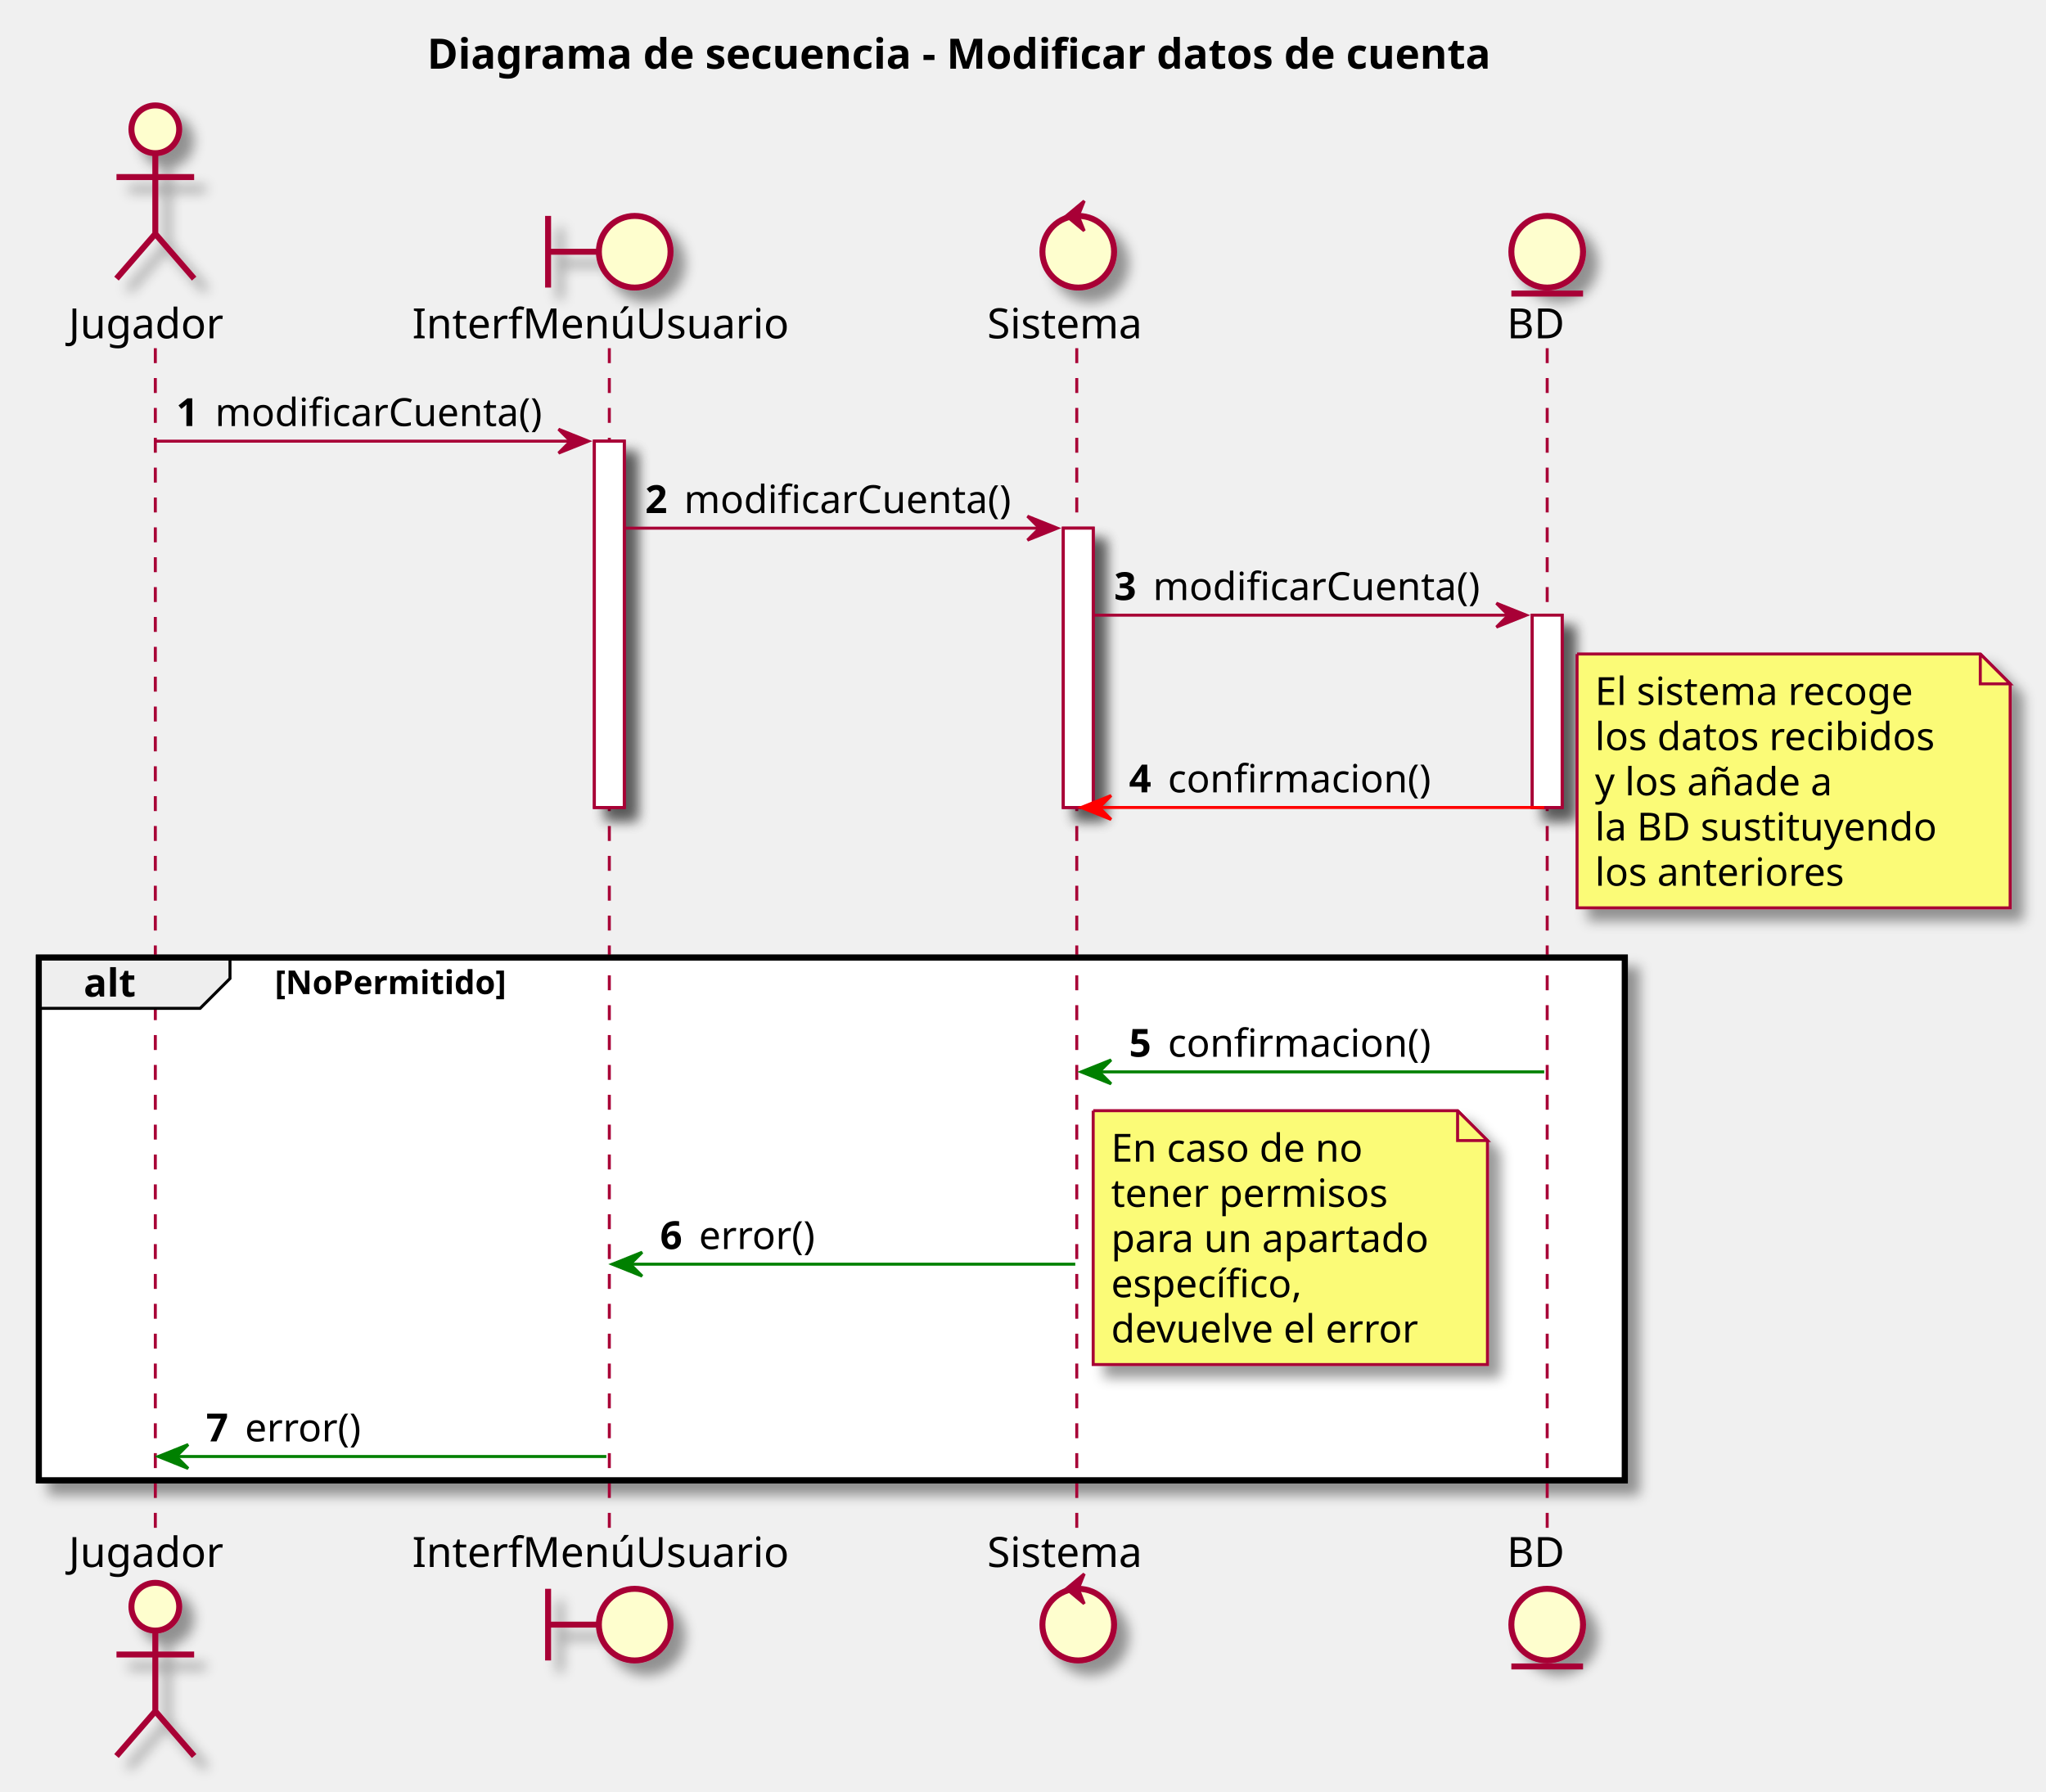
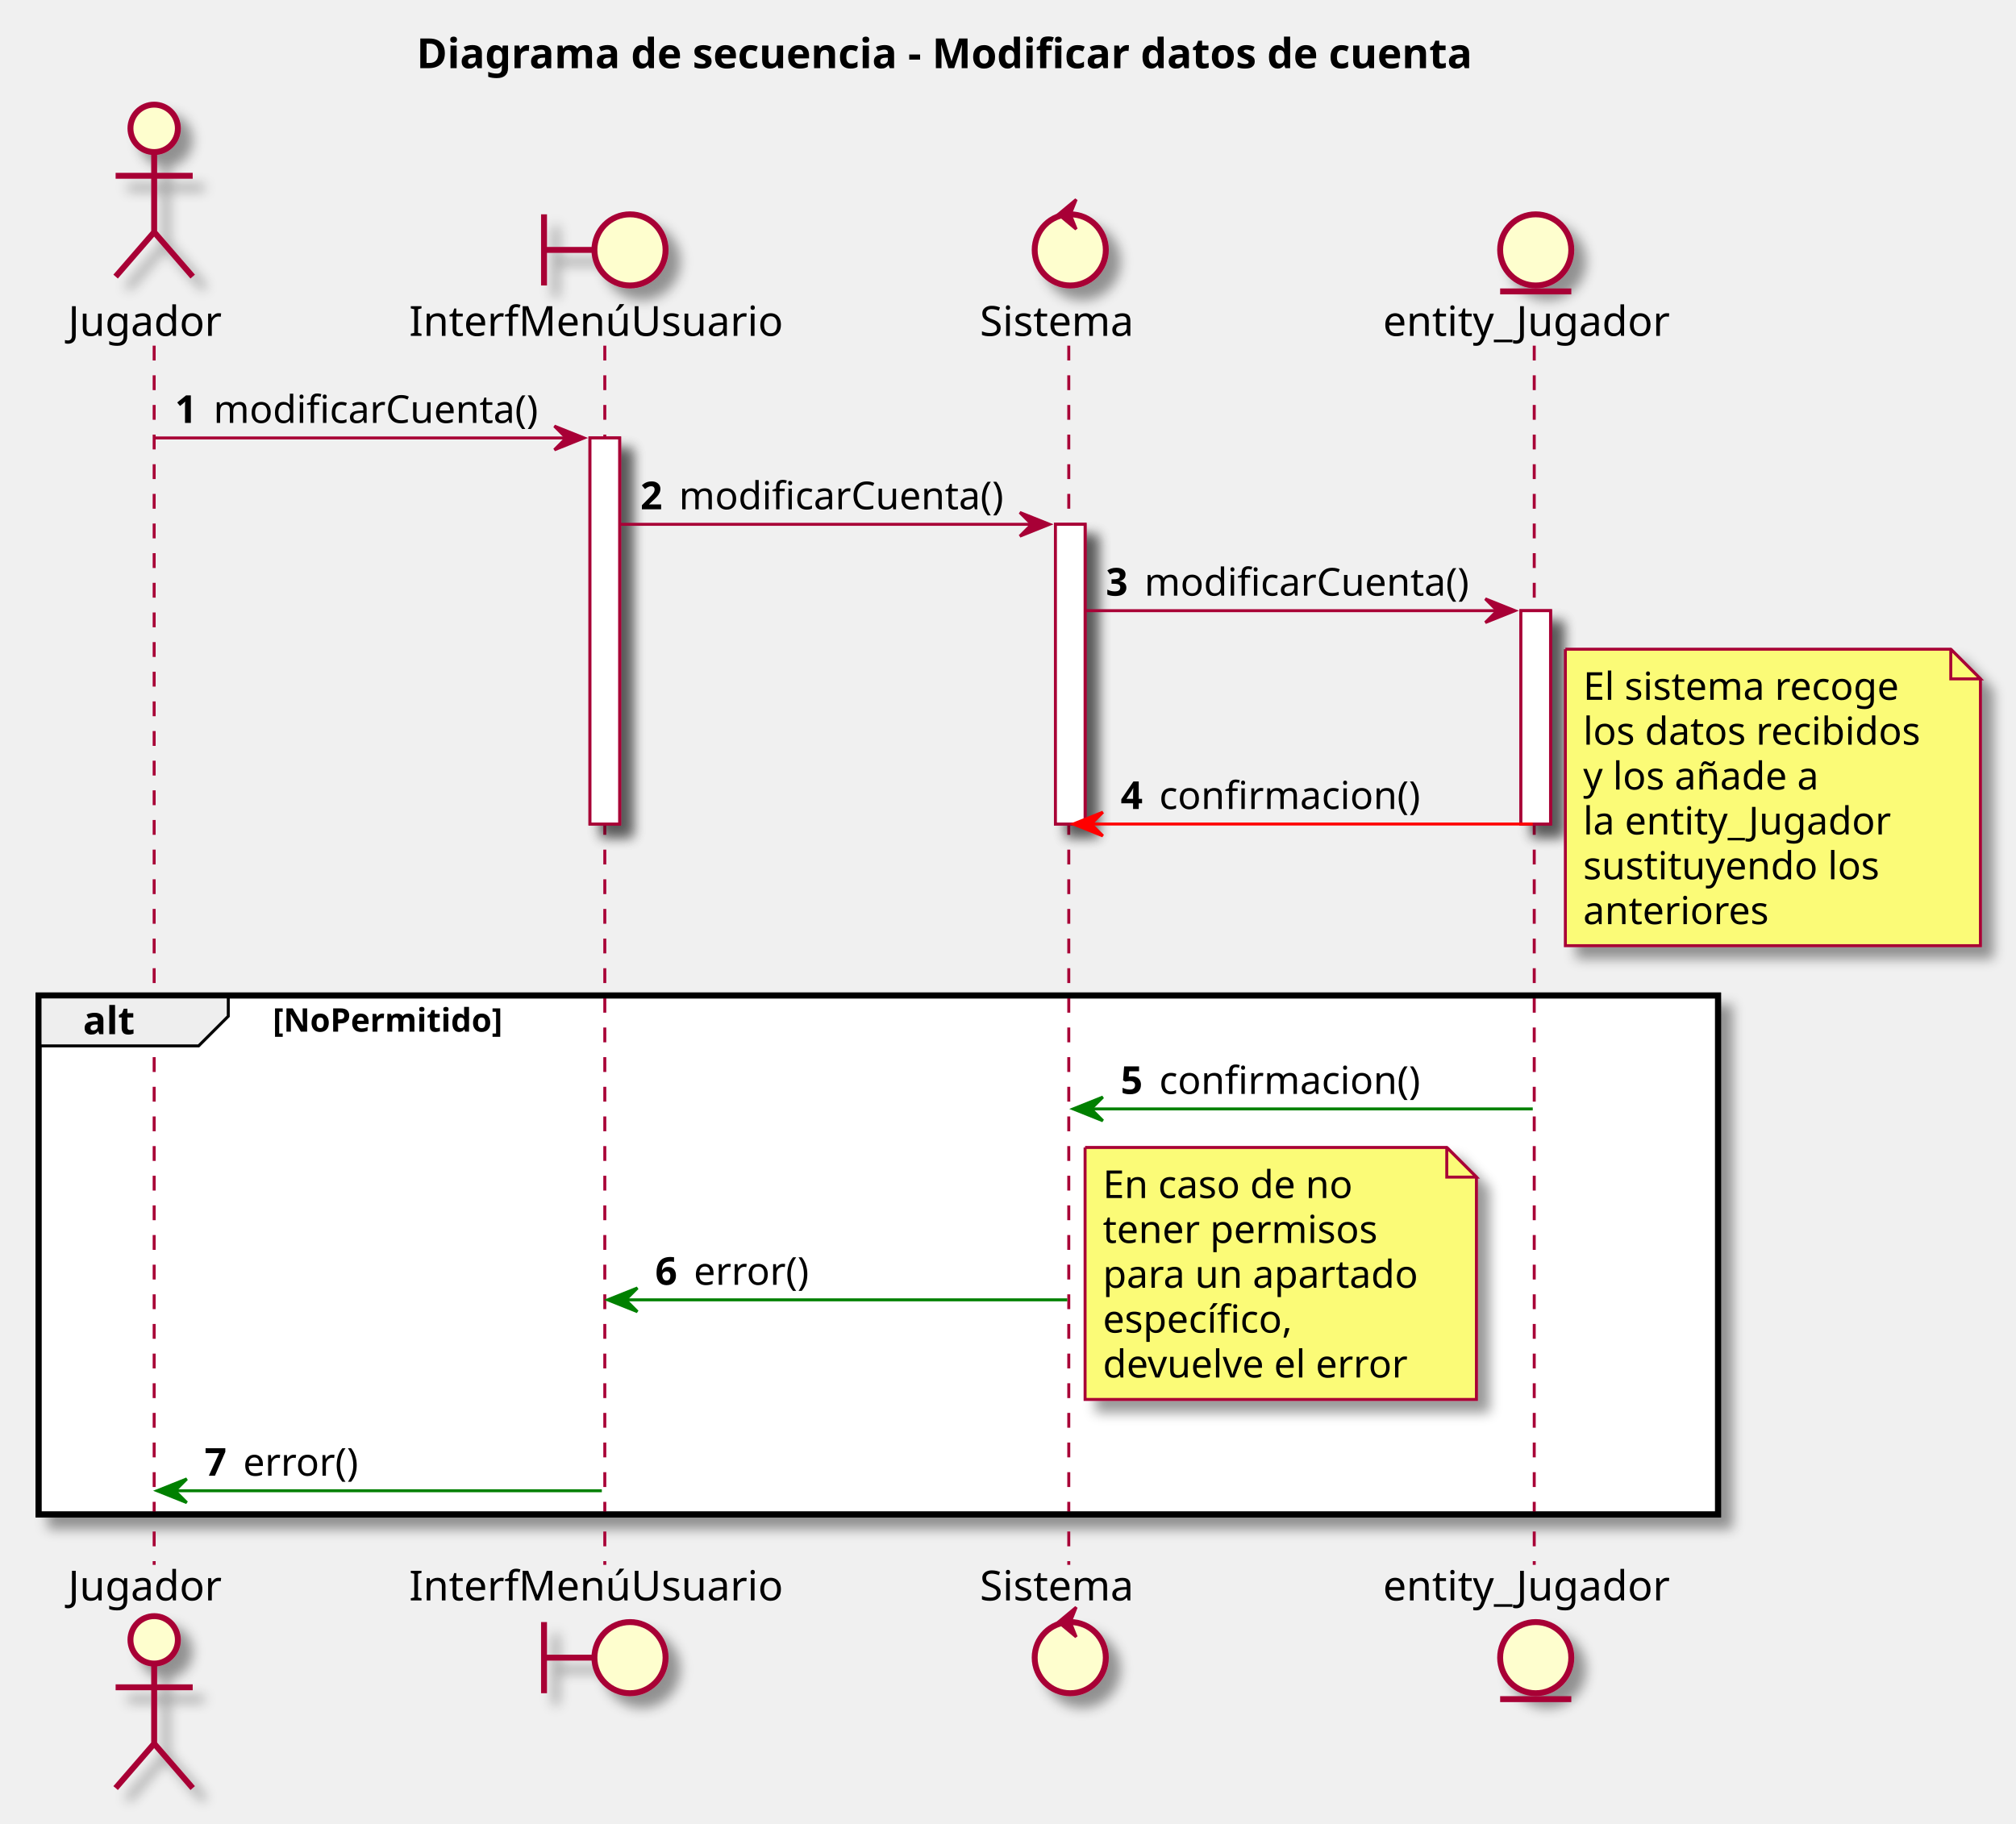
- <svg xmlns="http://www.w3.org/2000/svg" contentScriptType="application/ecmascript" contentStyleType="text/css" height="600px" preserveAspectRatio="none" style="width:685px;height:600px;" version="1.1" viewBox="0 0 685 600" width="685px" zoomAndPan="magnify">
+ <svg xmlns="http://www.w3.org/2000/svg" contentScriptType="application/ecmascript" contentStyleType="text/css" height="615px" preserveAspectRatio="none" style="width:680px;height:615px;" version="1.1" viewBox="0 0 680 615" width="680px" zoomAndPan="magnify">
  <defs>
-     <filter height="300%" id="fykbhyx6x1kw9" width="300%" x="-1" y="-1">
+     <filter height="300%" id="f1c5669sal97go" width="300%" x="-1" y="-1">
      <feGaussianBlur result="blurOut" stdDeviation="2.0" />
      <feColorMatrix in="blurOut" result="blurOut2" type="matrix" values="0 0 0 0 0 0 0 0 0 0 0 0 0 0 0 0 0 0 .4 0" />
      <feOffset dx="4.0" dy="4.0" in="blurOut2" result="blurOut3" />
      <feBlend in="SourceGraphic" in2="blurOut3" mode="normal" />
    </filter>
  </defs>
  <g>
-     <text fill="#000000" font-family="sans-serif" font-size="14" font-weight="bold" lengthAdjust="spacingAndGlyphs" textLength="404" x="143" y="22.995">Diagrama de secuencia - Modificar datos de cuenta</text>
-     <rect fill="#FFFFFF" filter="url(#fykbhyx6x1kw9)" height="122.664" style="stroke: #A80036; stroke-width: 1.0;" width="10" x="199" y="147.727" />
-     <rect fill="#FFFFFF" filter="url(#fykbhyx6x1kw9)" height="93.531" style="stroke: #A80036; stroke-width: 1.0;" width="10" x="356" y="176.859" />
-     <rect fill="#FFFFFF" filter="url(#fykbhyx6x1kw9)" height="64.398" style="stroke: #A80036; stroke-width: 1.0;" width="10" x="513" y="205.992" />
-     <rect fill="#FFFFFF" filter="url(#fykbhyx6x1kw9)" height="175.062" style="stroke: #000000; stroke-width: 2.0;" width="531" x="13" y="320.656" />
-     <line style="stroke: #A80036; stroke-width: 1.0; stroke-dasharray: 5.0,5.0;" x1="52" x2="52" y1="116.594" y2="512.719" />
-     <line style="stroke: #A80036; stroke-width: 1.0; stroke-dasharray: 5.0,5.0;" x1="204" x2="204" y1="116.594" y2="512.719" />
-     <line style="stroke: #A80036; stroke-width: 1.0; stroke-dasharray: 5.0,5.0;" x1="360.5" x2="360.5" y1="116.594" y2="512.719" />
-     <line style="stroke: #A80036; stroke-width: 1.0; stroke-dasharray: 5.0,5.0;" x1="518" x2="518" y1="116.594" y2="512.719" />
+     <text fill="#000000" font-family="sans-serif" font-size="14" font-weight="bold" lengthAdjust="spacingAndGlyphs" textLength="404" x="140.5" y="22.995">Diagrama de secuencia - Modificar datos de cuenta</text>
+     <rect fill="#FFFFFF" filter="url(#f1c5669sal97go)" height="130.231" style="stroke: #A80036; stroke-width: 1.0;" width="10" x="199" y="147.727" />
+     <rect fill="#FFFFFF" filter="url(#f1c5669sal97go)" height="101.098" style="stroke: #A80036; stroke-width: 1.0;" width="10" x="356" y="176.859" />
+     <rect fill="#FFFFFF" filter="url(#f1c5669sal97go)" height="71.965" style="stroke: #A80036; stroke-width: 1.0;" width="10" x="513" y="205.992" />
+     <rect fill="#FFFFFF" filter="url(#f1c5669sal97go)" height="175.062" style="stroke: #000000; stroke-width: 2.0;" width="566.5" x="13" y="335.789" />
+     <line style="stroke: #A80036; stroke-width: 1.0; stroke-dasharray: 5.0,5.0;" x1="52" x2="52" y1="116.594" y2="527.852" />
+     <line style="stroke: #A80036; stroke-width: 1.0; stroke-dasharray: 5.0,5.0;" x1="204" x2="204" y1="116.594" y2="527.852" />
+     <line style="stroke: #A80036; stroke-width: 1.0; stroke-dasharray: 5.0,5.0;" x1="360.5" x2="360.5" y1="116.594" y2="527.852" />
+     <line style="stroke: #A80036; stroke-width: 1.0; stroke-dasharray: 5.0,5.0;" x1="517.5" x2="517.5" y1="116.594" y2="527.852" />
    <text fill="#000000" font-family="sans-serif" font-size="14" lengthAdjust="spacingAndGlyphs" textLength="52" x="23" y="113.292">Jugador</text>
-     <ellipse cx="52" cy="43.297" fill="#FEFECE" filter="url(#fykbhyx6x1kw9)" rx="8" ry="8" style="stroke: #A80036; stroke-width: 2.0;" />
-     <path d="M52,51.297 L52,78.297 M39,59.297 L65,59.297 M52,78.297 L39,93.297 M52,78.297 L65,93.297 " fill="none" filter="url(#fykbhyx6x1kw9)" style="stroke: #A80036; stroke-width: 2.0;" />
-     <text fill="#000000" font-family="sans-serif" font-size="14" lengthAdjust="spacingAndGlyphs" textLength="52" x="23" y="524.714">Jugador</text>
-     <ellipse cx="52" cy="538.016" fill="#FEFECE" filter="url(#fykbhyx6x1kw9)" rx="8" ry="8" style="stroke: #A80036; stroke-width: 2.0;" />
-     <path d="M52,546.016 L52,573.016 M39,554.016 L65,554.016 M52,573.016 L39,588.016 M52,573.016 L65,588.016 " fill="none" filter="url(#fykbhyx6x1kw9)" style="stroke: #A80036; stroke-width: 2.0;" />
+     <ellipse cx="52" cy="43.297" fill="#FEFECE" filter="url(#f1c5669sal97go)" rx="8" ry="8" style="stroke: #A80036; stroke-width: 2.0;" />
+     <path d="M52,51.297 L52,78.297 M39,59.297 L65,59.297 M52,78.297 L39,93.297 M52,78.297 L65,93.297 " fill="none" filter="url(#f1c5669sal97go)" style="stroke: #A80036; stroke-width: 2.0;" />
+     <text fill="#000000" font-family="sans-serif" font-size="14" lengthAdjust="spacingAndGlyphs" textLength="52" x="23" y="539.847">Jugador</text>
+     <ellipse cx="52" cy="553.148" fill="#FEFECE" filter="url(#f1c5669sal97go)" rx="8" ry="8" style="stroke: #A80036; stroke-width: 2.0;" />
+     <path d="M52,561.148 L52,588.148 M39,569.148 L65,569.148 M52,588.148 L39,603.148 M52,588.148 L65,603.148 " fill="none" filter="url(#f1c5669sal97go)" style="stroke: #A80036; stroke-width: 2.0;" />
    <text fill="#000000" font-family="sans-serif" font-size="14" lengthAdjust="spacingAndGlyphs" textLength="126" x="138" y="113.292">InterfMenúUsuario</text>
-     <path d="M183.5,72.297 L183.5,96.297 M183.5,84.297 L200.5,84.297 " fill="none" filter="url(#fykbhyx6x1kw9)" style="stroke: #A80036; stroke-width: 2.0;" />
-     <ellipse cx="212.5" cy="84.297" fill="#FEFECE" filter="url(#fykbhyx6x1kw9)" rx="12" ry="12" style="stroke: #A80036; stroke-width: 2.0;" />
-     <text fill="#000000" font-family="sans-serif" font-size="14" lengthAdjust="spacingAndGlyphs" textLength="126" x="138" y="524.714">InterfMenúUsuario</text>
-     <path d="M183.5,532.016 L183.5,556.016 M183.5,544.016 L200.5,544.016 " fill="none" filter="url(#fykbhyx6x1kw9)" style="stroke: #A80036; stroke-width: 2.0;" />
-     <ellipse cx="212.5" cy="544.016" fill="#FEFECE" filter="url(#fykbhyx6x1kw9)" rx="12" ry="12" style="stroke: #A80036; stroke-width: 2.0;" />
+     <path d="M183.5,72.297 L183.5,96.297 M183.5,84.297 L200.5,84.297 " fill="none" filter="url(#f1c5669sal97go)" style="stroke: #A80036; stroke-width: 2.0;" />
+     <ellipse cx="212.5" cy="84.297" fill="#FEFECE" filter="url(#f1c5669sal97go)" rx="12" ry="12" style="stroke: #A80036; stroke-width: 2.0;" />
+     <text fill="#000000" font-family="sans-serif" font-size="14" lengthAdjust="spacingAndGlyphs" textLength="126" x="138" y="539.847">InterfMenúUsuario</text>
+     <path d="M183.5,547.148 L183.5,571.148 M183.5,559.148 L200.5,559.148 " fill="none" filter="url(#f1c5669sal97go)" style="stroke: #A80036; stroke-width: 2.0;" />
+     <ellipse cx="212.5" cy="559.148" fill="#FEFECE" filter="url(#f1c5669sal97go)" rx="12" ry="12" style="stroke: #A80036; stroke-width: 2.0;" />
    <text fill="#000000" font-family="sans-serif" font-size="14" lengthAdjust="spacingAndGlyphs" textLength="55" x="330.5" y="113.292">Sistema</text>
-     <ellipse cx="361" cy="84.297" fill="#FEFECE" filter="url(#fykbhyx6x1kw9)" rx="12" ry="12" style="stroke: #A80036; stroke-width: 2.0;" />
+     <ellipse cx="361" cy="84.297" fill="#FEFECE" filter="url(#f1c5669sal97go)" rx="12" ry="12" style="stroke: #A80036; stroke-width: 2.0;" />
    <polygon fill="#A80036" points="357,72.297,363,67.297,361,72.297,363,77.297,357,72.297" style="stroke: #A80036; stroke-width: 1.0;" />
-     <text fill="#000000" font-family="sans-serif" font-size="14" lengthAdjust="spacingAndGlyphs" textLength="55" x="330.5" y="524.714">Sistema</text>
-     <ellipse cx="361" cy="544.016" fill="#FEFECE" filter="url(#fykbhyx6x1kw9)" rx="12" ry="12" style="stroke: #A80036; stroke-width: 2.0;" />
-     <polygon fill="#A80036" points="357,532.016,363,527.016,361,532.016,363,537.016,357,532.016" style="stroke: #A80036; stroke-width: 1.0;" />
-     <text fill="#000000" font-family="sans-serif" font-size="14" lengthAdjust="spacingAndGlyphs" textLength="21" x="504.5" y="113.292">BD</text>
-     <ellipse cx="518" cy="84.297" fill="#FEFECE" filter="url(#fykbhyx6x1kw9)" rx="12" ry="12" style="stroke: #A80036; stroke-width: 2.0;" />
+     <text fill="#000000" font-family="sans-serif" font-size="14" lengthAdjust="spacingAndGlyphs" textLength="55" x="330.5" y="539.847">Sistema</text>
+     <ellipse cx="361" cy="559.148" fill="#FEFECE" filter="url(#f1c5669sal97go)" rx="12" ry="12" style="stroke: #A80036; stroke-width: 2.0;" />
+     <polygon fill="#A80036" points="357,547.148,363,542.148,361,547.148,363,552.148,357,547.148" style="stroke: #A80036; stroke-width: 1.0;" />
+     <text fill="#000000" font-family="sans-serif" font-size="14" lengthAdjust="spacingAndGlyphs" textLength="97" x="466.5" y="113.292">entity_Jugador</text>
+     <ellipse cx="518" cy="84.297" fill="#FEFECE" filter="url(#f1c5669sal97go)" rx="12" ry="12" style="stroke: #A80036; stroke-width: 2.0;" />
    <line style="stroke: #A80036; stroke-width: 2.0;" x1="506" x2="530" y1="98.297" y2="98.297" />
-     <text fill="#000000" font-family="sans-serif" font-size="14" lengthAdjust="spacingAndGlyphs" textLength="21" x="504.5" y="524.714">BD</text>
-     <ellipse cx="518" cy="544.016" fill="#FEFECE" filter="url(#fykbhyx6x1kw9)" rx="12" ry="12" style="stroke: #A80036; stroke-width: 2.0;" />
-     <line style="stroke: #A80036; stroke-width: 2.0;" x1="506" x2="530" y1="558.016" y2="558.016" />
-     <rect fill="#FFFFFF" filter="url(#fykbhyx6x1kw9)" height="122.664" style="stroke: #A80036; stroke-width: 1.0;" width="10" x="199" y="147.727" />
-     <rect fill="#FFFFFF" filter="url(#fykbhyx6x1kw9)" height="93.531" style="stroke: #A80036; stroke-width: 1.0;" width="10" x="356" y="176.859" />
-     <rect fill="#FFFFFF" filter="url(#fykbhyx6x1kw9)" height="64.398" style="stroke: #A80036; stroke-width: 1.0;" width="10" x="513" y="205.992" />
+     <text fill="#000000" font-family="sans-serif" font-size="14" lengthAdjust="spacingAndGlyphs" textLength="97" x="466.5" y="539.847">entity_Jugador</text>
+     <ellipse cx="518" cy="559.148" fill="#FEFECE" filter="url(#f1c5669sal97go)" rx="12" ry="12" style="stroke: #A80036; stroke-width: 2.0;" />
+     <line style="stroke: #A80036; stroke-width: 2.0;" x1="506" x2="530" y1="573.148" y2="573.148" />
+     <rect fill="#FFFFFF" filter="url(#f1c5669sal97go)" height="130.231" style="stroke: #A80036; stroke-width: 1.0;" width="10" x="199" y="147.727" />
+     <rect fill="#FFFFFF" filter="url(#f1c5669sal97go)" height="101.098" style="stroke: #A80036; stroke-width: 1.0;" width="10" x="356" y="176.859" />
+     <rect fill="#FFFFFF" filter="url(#f1c5669sal97go)" height="71.965" style="stroke: #A80036; stroke-width: 1.0;" width="10" x="513" y="205.992" />
    <polygon fill="#A80036" points="187,143.727,197,147.727,187,151.727,191,147.727" style="stroke: #A80036; stroke-width: 1.0;" />
    <line style="stroke: #A80036; stroke-width: 1.0;" x1="52" x2="193" y1="147.727" y2="147.727" />
    <text fill="#000000" font-family="sans-serif" font-size="13" font-weight="bold" lengthAdjust="spacingAndGlyphs" textLength="9" x="59" y="142.661">1</text>
    <text fill="#000000" font-family="sans-serif" font-size="13" lengthAdjust="spacingAndGlyphs" textLength="115" x="72" y="142.661">modificarCuenta()</text>
    <polygon fill="#A80036" points="344,172.859,354,176.859,344,180.859,348,176.859" style="stroke: #A80036; stroke-width: 1.0;" />
    <line style="stroke: #A80036; stroke-width: 1.0;" x1="209" x2="350" y1="176.859" y2="176.859" />
    <text fill="#000000" font-family="sans-serif" font-size="13" font-weight="bold" lengthAdjust="spacingAndGlyphs" textLength="9" x="216" y="171.793">2</text>
    <text fill="#000000" font-family="sans-serif" font-size="13" lengthAdjust="spacingAndGlyphs" textLength="115" x="229" y="171.793">modificarCuenta()</text>
    <polygon fill="#A80036" points="501,201.992,511,205.992,501,209.992,505,205.992" style="stroke: #A80036; stroke-width: 1.0;" />
    <line style="stroke: #A80036; stroke-width: 1.0;" x1="366" x2="507" y1="205.992" y2="205.992" />
    <text fill="#000000" font-family="sans-serif" font-size="13" font-weight="bold" lengthAdjust="spacingAndGlyphs" textLength="9" x="373" y="200.926">3</text>
    <text fill="#000000" font-family="sans-serif" font-size="13" lengthAdjust="spacingAndGlyphs" textLength="115" x="386" y="200.926">modificarCuenta()</text>
-     <polygon fill="#FF0000" points="372,266.391,362,270.391,372,274.391,368,270.391" style="stroke: #FF0000; stroke-width: 1.0;" />
-     <line style="stroke: #FF0000; stroke-width: 1.0;" x1="366" x2="517" y1="270.391" y2="270.391" />
-     <text fill="#000000" font-family="sans-serif" font-size="13" font-weight="bold" lengthAdjust="spacingAndGlyphs" textLength="9" x="378" y="265.325">4</text>
-     <text fill="#000000" font-family="sans-serif" font-size="13" lengthAdjust="spacingAndGlyphs" textLength="92" x="391" y="265.325">confirmacion()</text>
-     <path d="M528,218.992 L528,303.992 L673,303.992 L673,228.992 L663,218.992 L528,218.992 " fill="#FBFB77" filter="url(#fykbhyx6x1kw9)" style="stroke: #A80036; stroke-width: 1.0;" />
-     <path d="M663,218.992 L663,228.992 L673,228.992 L663,218.992 " fill="#FBFB77" style="stroke: #A80036; stroke-width: 1.0;" />
+     <polygon fill="#FF0000" points="372,273.957,362,277.957,372,281.957,368,277.957" style="stroke: #FF0000; stroke-width: 1.0;" />
+     <line style="stroke: #FF0000; stroke-width: 1.0;" x1="366" x2="517" y1="277.957" y2="277.957" />
+     <text fill="#000000" font-family="sans-serif" font-size="13" font-weight="bold" lengthAdjust="spacingAndGlyphs" textLength="9" x="378" y="272.891">4</text>
+     <text fill="#000000" font-family="sans-serif" font-size="13" lengthAdjust="spacingAndGlyphs" textLength="92" x="391" y="272.891">confirmacion()</text>
+     <path d="M528,218.992 L528,318.992 L668,318.992 L668,228.992 L658,218.992 L528,218.992 " fill="#FBFB77" filter="url(#f1c5669sal97go)" style="stroke: #A80036; stroke-width: 1.0;" />
+     <path d="M658,218.992 L658,228.992 L668,228.992 L658,218.992 " fill="#FBFB77" style="stroke: #A80036; stroke-width: 1.0;" />
    <text fill="#000000" font-family="sans-serif" font-size="13" lengthAdjust="spacingAndGlyphs" textLength="114" x="534" y="236.059">El sistema recoge</text>
    <text fill="#000000" font-family="sans-serif" font-size="13" lengthAdjust="spacingAndGlyphs" textLength="119" x="534" y="251.192">los datos recibidos</text>
    <text fill="#000000" font-family="sans-serif" font-size="13" lengthAdjust="spacingAndGlyphs" textLength="85" x="534" y="266.325">y los añade a</text>
-     <text fill="#000000" font-family="sans-serif" font-size="13" lengthAdjust="spacingAndGlyphs" textLength="120" x="534" y="281.457">la BD sustituyendo</text>
-     <text fill="#000000" font-family="sans-serif" font-size="13" lengthAdjust="spacingAndGlyphs" textLength="87" x="534" y="296.59">los anteriores</text>
-     <path d="M13,320.656 L77,320.656 L77,327.656 L67,337.656 L13,337.656 L13,320.656 " fill="#EEEEEE" style="stroke: #000000; stroke-width: 1.0;" />
-     <rect fill="none" height="175.062" style="stroke: #000000; stroke-width: 2.0;" width="531" x="13" y="320.656" />
-     <text fill="#000000" font-family="sans-serif" font-size="13" font-weight="bold" lengthAdjust="spacingAndGlyphs" textLength="19" x="28" y="333.723">alt</text>
-     <text fill="#000000" font-family="sans-serif" font-size="11" font-weight="bold" lengthAdjust="spacingAndGlyphs" textLength="88" x="92" y="332.867">[NoPermitido]</text>
-     <polygon fill="#008000" points="372,354.922,362,358.922,372,362.922,368,358.922" style="stroke: #008000; stroke-width: 1.0;" />
-     <line style="stroke: #008000; stroke-width: 1.0;" x1="366" x2="517" y1="358.922" y2="358.922" />
-     <text fill="#000000" font-family="sans-serif" font-size="13" font-weight="bold" lengthAdjust="spacingAndGlyphs" textLength="9" x="378" y="353.856">5</text>
-     <text fill="#000000" font-family="sans-serif" font-size="13" lengthAdjust="spacingAndGlyphs" textLength="92" x="391" y="353.856">confirmacion()</text>
-     <polygon fill="#008000" points="215,419.32,205,423.32,215,427.32,211,423.32" style="stroke: #008000; stroke-width: 1.0;" />
-     <line style="stroke: #008000; stroke-width: 1.0;" x1="209" x2="360" y1="423.32" y2="423.32" />
-     <text fill="#000000" font-family="sans-serif" font-size="13" font-weight="bold" lengthAdjust="spacingAndGlyphs" textLength="9" x="221" y="418.254">6</text>
-     <text fill="#000000" font-family="sans-serif" font-size="13" lengthAdjust="spacingAndGlyphs" textLength="41" x="234" y="418.254">error()</text>
-     <path d="M366,371.922 L366,456.922 L498,456.922 L498,381.922 L488,371.922 L366,371.922 " fill="#FBFB77" filter="url(#fykbhyx6x1kw9)" style="stroke: #A80036; stroke-width: 1.0;" />
-     <path d="M488,371.922 L488,381.922 L498,381.922 L488,371.922 " fill="#FBFB77" style="stroke: #A80036; stroke-width: 1.0;" />
-     <text fill="#000000" font-family="sans-serif" font-size="13" lengthAdjust="spacingAndGlyphs" textLength="90" x="372" y="388.989">En caso de no</text>
-     <text fill="#000000" font-family="sans-serif" font-size="13" lengthAdjust="spacingAndGlyphs" textLength="97" x="372" y="404.122">tener permisos</text>
-     <text fill="#000000" font-family="sans-serif" font-size="13" lengthAdjust="spacingAndGlyphs" textLength="111" x="372" y="419.254">para un apartado</text>
-     <text fill="#000000" font-family="sans-serif" font-size="13" lengthAdjust="spacingAndGlyphs" textLength="67" x="372" y="434.387">específico,</text>
-     <text fill="#000000" font-family="sans-serif" font-size="13" lengthAdjust="spacingAndGlyphs" textLength="107" x="372" y="449.52">devuelve el error</text>
-     <polygon fill="#008000" points="63,483.719,53,487.719,63,491.719,59,487.719" style="stroke: #008000; stroke-width: 1.0;" />
-     <line style="stroke: #008000; stroke-width: 1.0;" x1="57" x2="203" y1="487.719" y2="487.719" />
-     <text fill="#000000" font-family="sans-serif" font-size="13" font-weight="bold" lengthAdjust="spacingAndGlyphs" textLength="9" x="69" y="482.653">7</text>
-     <text fill="#000000" font-family="sans-serif" font-size="13" lengthAdjust="spacingAndGlyphs" textLength="41" x="82" y="482.653">error()</text>
+     <text fill="#000000" font-family="sans-serif" font-size="13" lengthAdjust="spacingAndGlyphs" textLength="106" x="534" y="281.457">la entity_Jugador</text>
+     <text fill="#000000" font-family="sans-serif" font-size="13" lengthAdjust="spacingAndGlyphs" textLength="104" x="534" y="296.59">sustituyendo los</text>
+     <text fill="#000000" font-family="sans-serif" font-size="13" lengthAdjust="spacingAndGlyphs" textLength="65" x="534" y="311.723">anteriores</text>
+     <path d="M13,335.789 L77,335.789 L77,342.789 L67,352.789 L13,352.789 L13,335.789 " fill="#EEEEEE" style="stroke: #000000; stroke-width: 1.0;" />
+     <rect fill="none" height="175.062" style="stroke: #000000; stroke-width: 2.0;" width="566.5" x="13" y="335.789" />
+     <text fill="#000000" font-family="sans-serif" font-size="13" font-weight="bold" lengthAdjust="spacingAndGlyphs" textLength="19" x="28" y="348.856">alt</text>
+     <text fill="#000000" font-family="sans-serif" font-size="11" font-weight="bold" lengthAdjust="spacingAndGlyphs" textLength="88" x="92" y="348">[NoPermitido]</text>
+     <polygon fill="#008000" points="372,370.055,362,374.055,372,378.055,368,374.055" style="stroke: #008000; stroke-width: 1.0;" />
+     <line style="stroke: #008000; stroke-width: 1.0;" x1="366" x2="517" y1="374.055" y2="374.055" />
+     <text fill="#000000" font-family="sans-serif" font-size="13" font-weight="bold" lengthAdjust="spacingAndGlyphs" textLength="9" x="378" y="368.989">5</text>
+     <text fill="#000000" font-family="sans-serif" font-size="13" lengthAdjust="spacingAndGlyphs" textLength="92" x="391" y="368.989">confirmacion()</text>
+     <polygon fill="#008000" points="215,434.453,205,438.453,215,442.453,211,438.453" style="stroke: #008000; stroke-width: 1.0;" />
+     <line style="stroke: #008000; stroke-width: 1.0;" x1="209" x2="360" y1="438.453" y2="438.453" />
+     <text fill="#000000" font-family="sans-serif" font-size="13" font-weight="bold" lengthAdjust="spacingAndGlyphs" textLength="9" x="221" y="433.387">6</text>
+     <text fill="#000000" font-family="sans-serif" font-size="13" lengthAdjust="spacingAndGlyphs" textLength="41" x="234" y="433.387">error()</text>
+     <path d="M366,387.055 L366,472.055 L498,472.055 L498,397.055 L488,387.055 L366,387.055 " fill="#FBFB77" filter="url(#f1c5669sal97go)" style="stroke: #A80036; stroke-width: 1.0;" />
+     <path d="M488,387.055 L488,397.055 L498,397.055 L488,387.055 " fill="#FBFB77" style="stroke: #A80036; stroke-width: 1.0;" />
+     <text fill="#000000" font-family="sans-serif" font-size="13" lengthAdjust="spacingAndGlyphs" textLength="90" x="372" y="404.122">En caso de no</text>
+     <text fill="#000000" font-family="sans-serif" font-size="13" lengthAdjust="spacingAndGlyphs" textLength="97" x="372" y="419.254">tener permisos</text>
+     <text fill="#000000" font-family="sans-serif" font-size="13" lengthAdjust="spacingAndGlyphs" textLength="111" x="372" y="434.387">para un apartado</text>
+     <text fill="#000000" font-family="sans-serif" font-size="13" lengthAdjust="spacingAndGlyphs" textLength="67" x="372" y="449.52">específico,</text>
+     <text fill="#000000" font-family="sans-serif" font-size="13" lengthAdjust="spacingAndGlyphs" textLength="107" x="372" y="464.653">devuelve el error</text>
+     <polygon fill="#008000" points="63,498.852,53,502.852,63,506.852,59,502.852" style="stroke: #008000; stroke-width: 1.0;" />
+     <line style="stroke: #008000; stroke-width: 1.0;" x1="57" x2="203" y1="502.852" y2="502.852" />
+     <text fill="#000000" font-family="sans-serif" font-size="13" font-weight="bold" lengthAdjust="spacingAndGlyphs" textLength="9" x="69" y="497.786">7</text>
+     <text fill="#000000" font-family="sans-serif" font-size="13" lengthAdjust="spacingAndGlyphs" textLength="41" x="82" y="497.786">error()</text>
  </g>
</svg>
